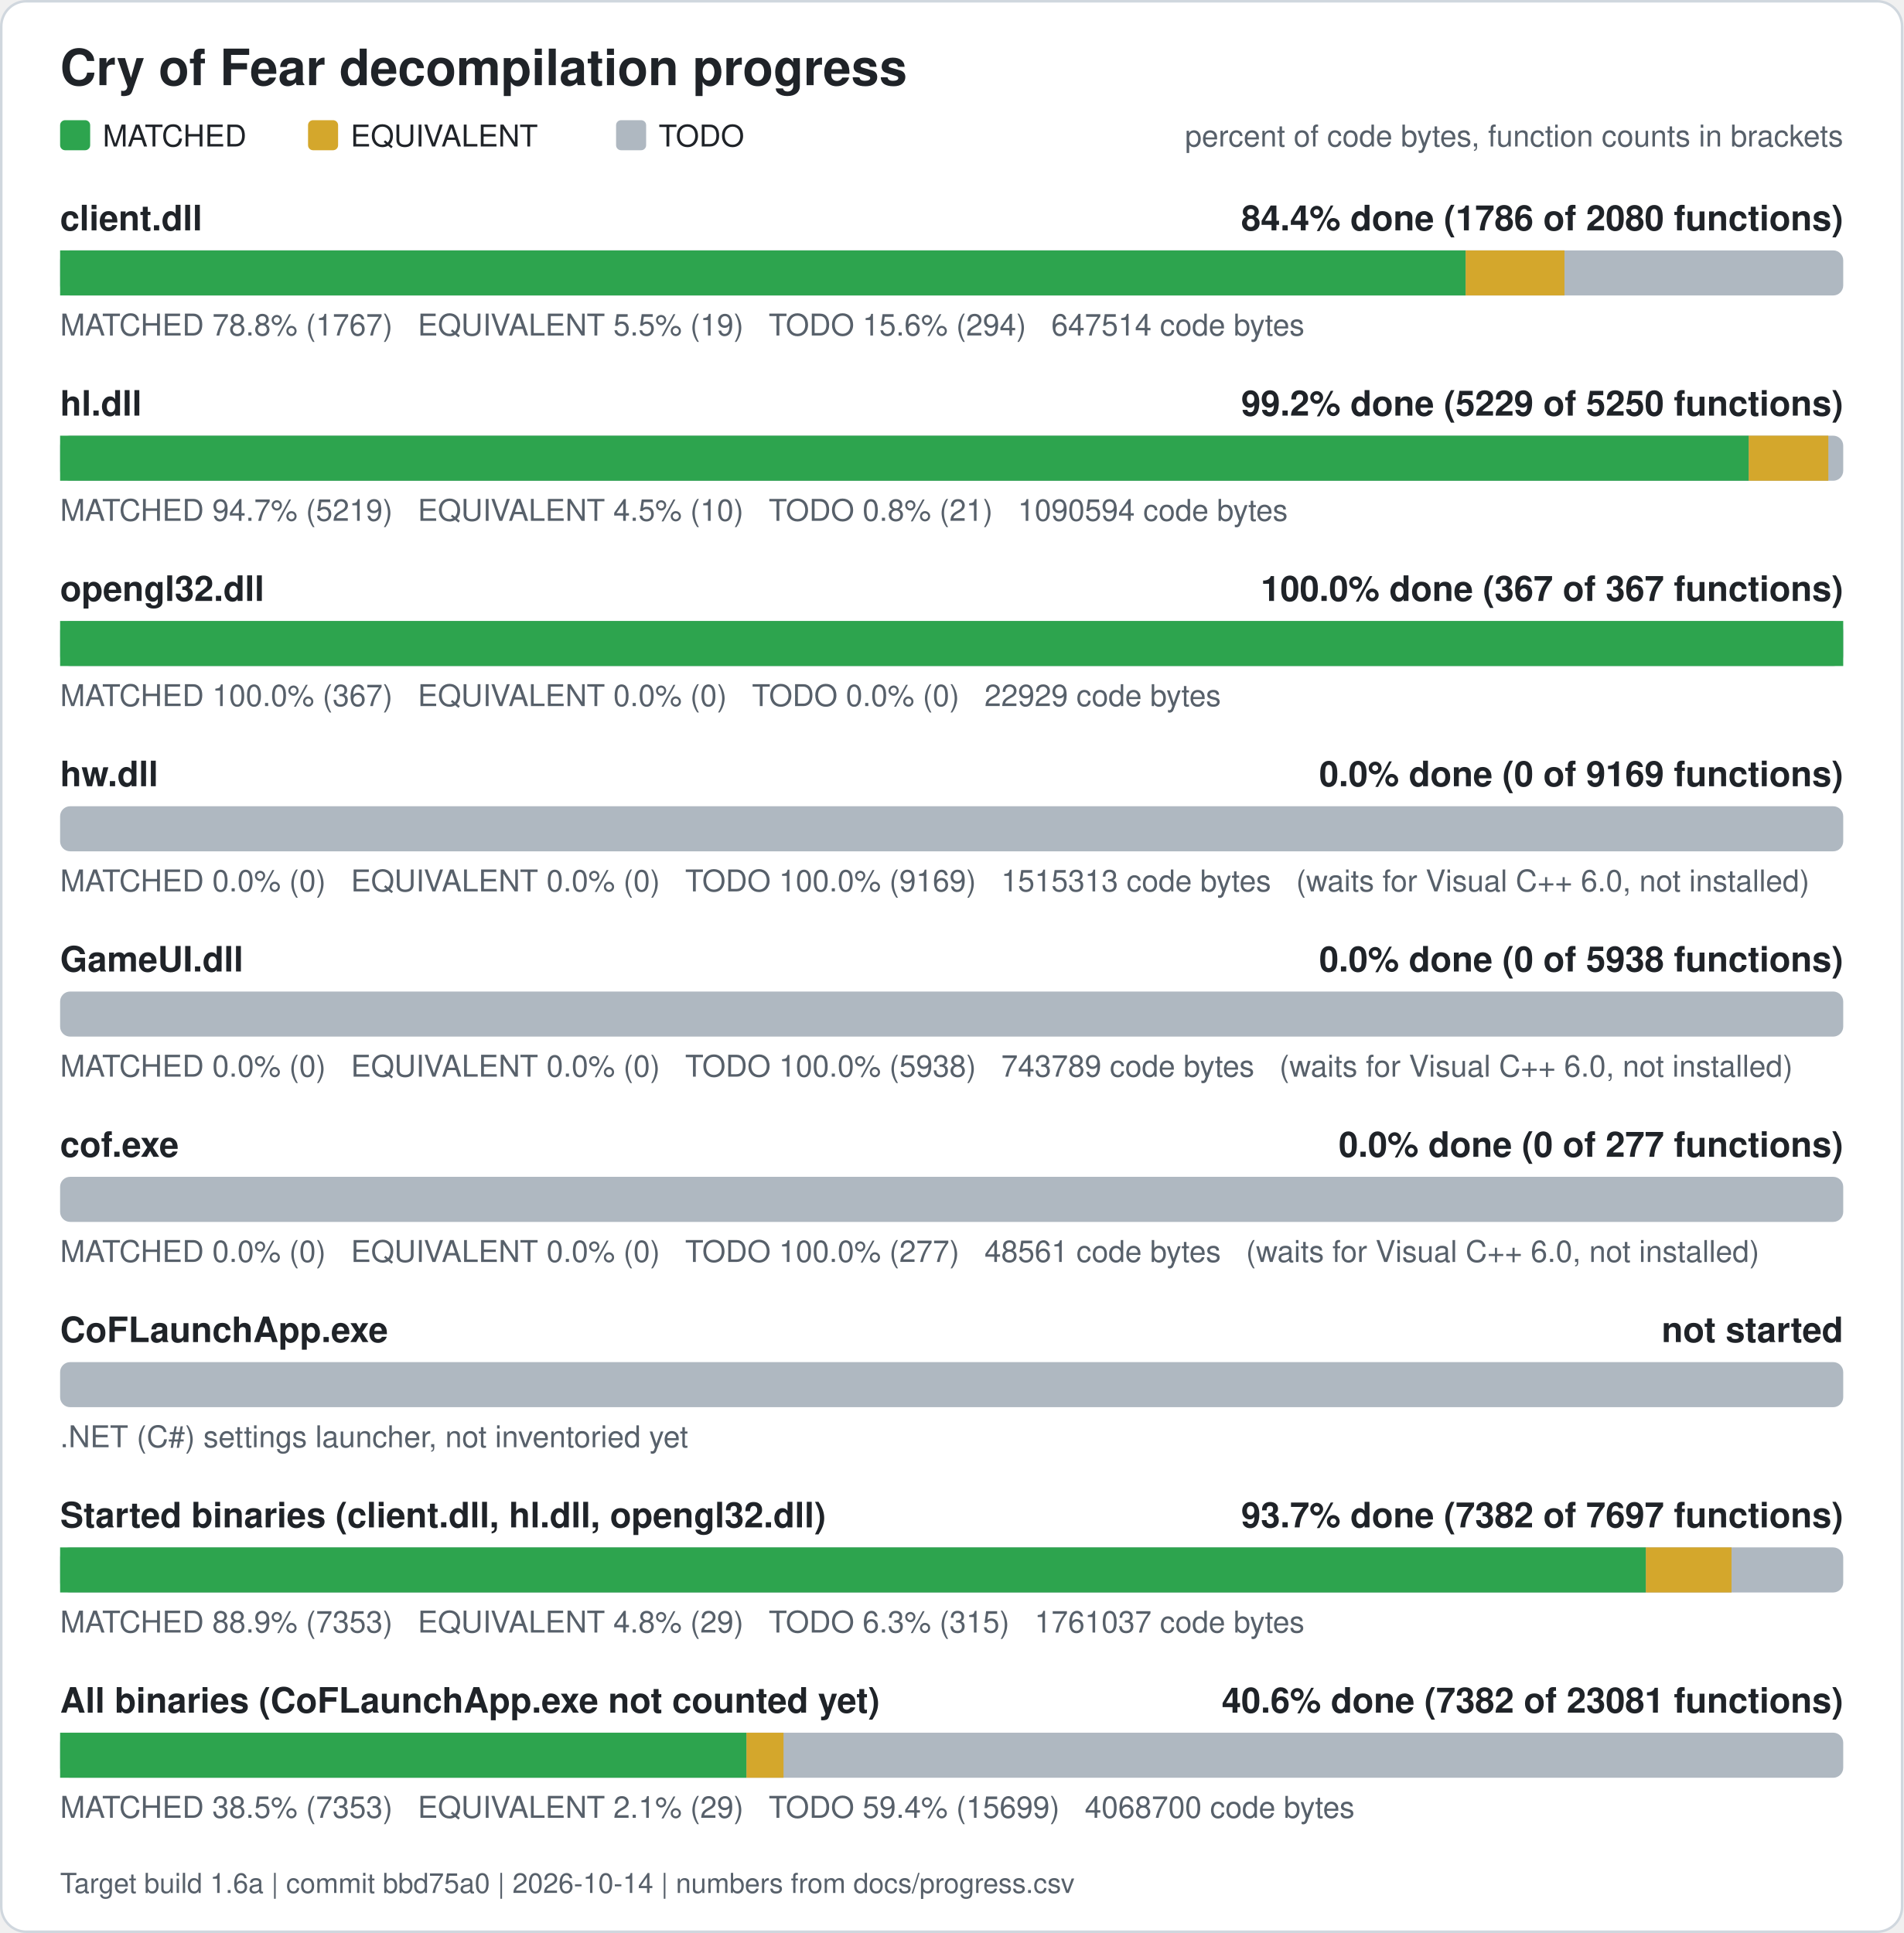
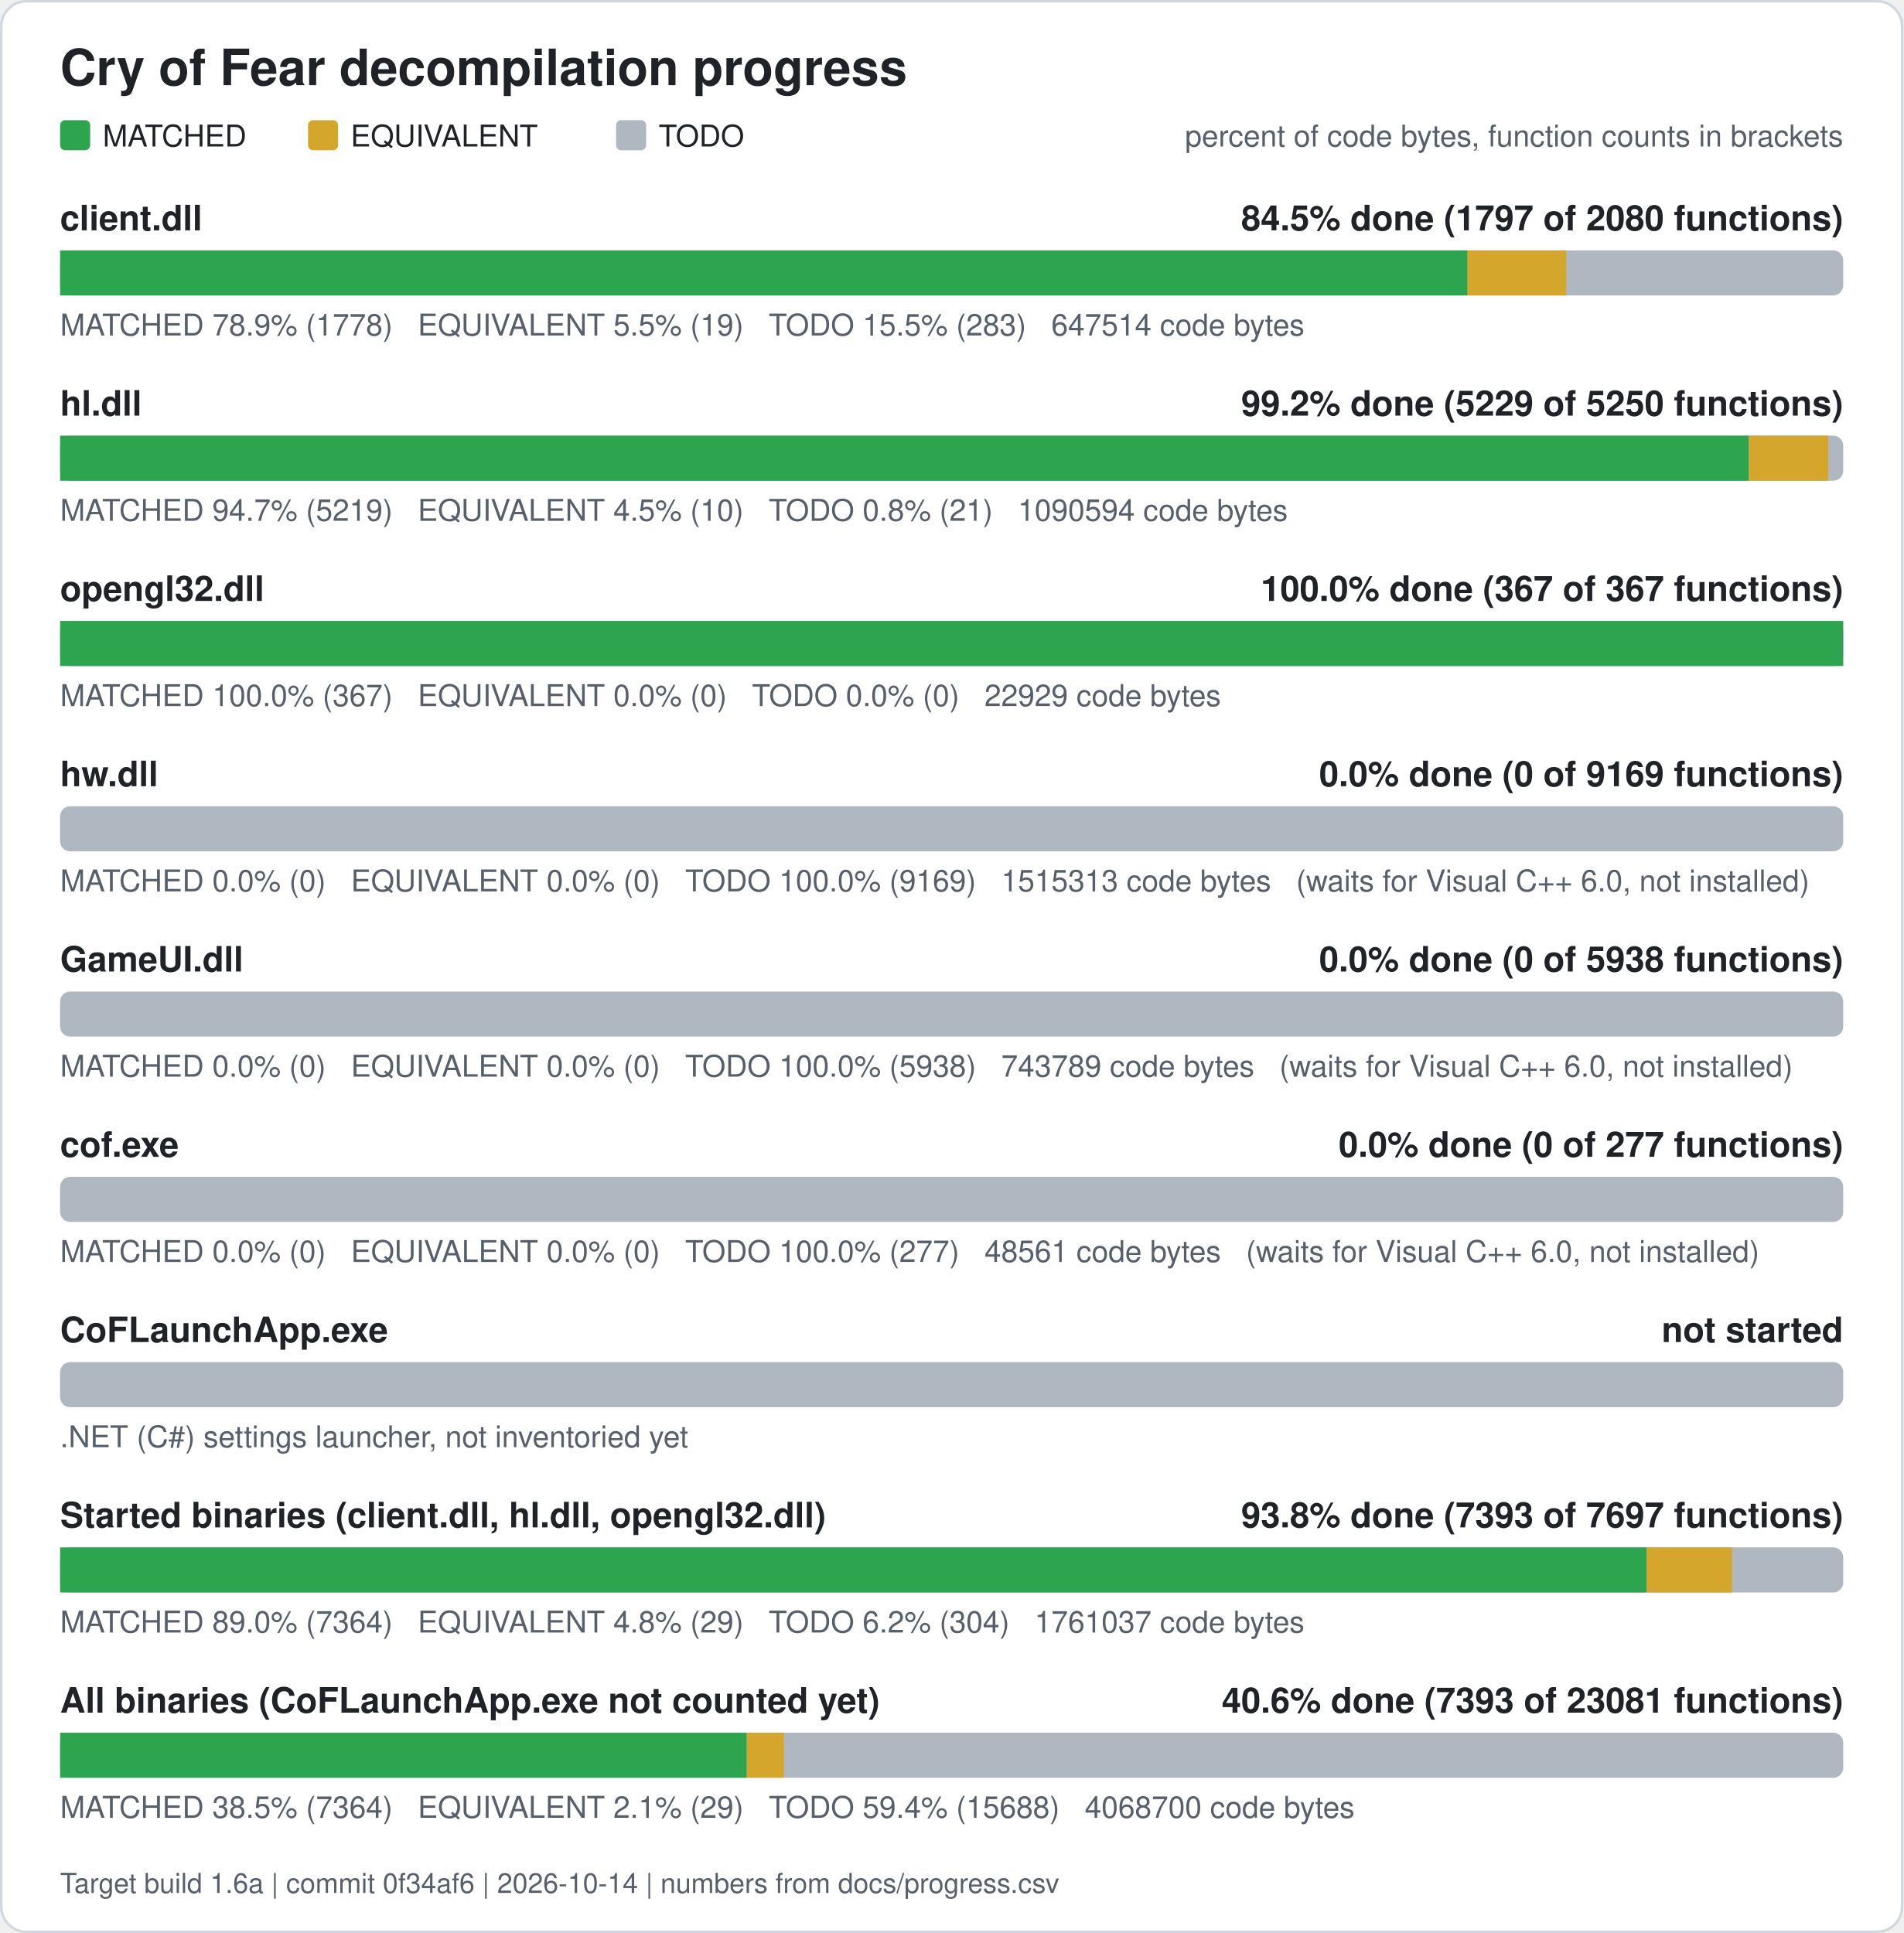
<svg xmlns="http://www.w3.org/2000/svg" width="760" height="772" viewBox="0 0 760 772" role="img" aria-label="Cry of Fear decompilation progress">
  <rect x="0.5" y="0.5" width="759" height="771" rx="10" fill="#ffffff" stroke="#d0d7de" />
  <text x="24" y="34" font-family="Segoe UI, Helvetica, Arial, sans-serif" font-size="20" font-weight="600" fill="#1f2328">Cry of Fear decompilation progress</text>
  <rect x="24" y="48" width="12" height="12" rx="2" fill="#2da44e" />
  <text x="41" y="58.5" font-family="Segoe UI, Helvetica, Arial, sans-serif" font-size="12" fill="#1f2328">MATCHED</text>
  <rect x="123" y="48" width="12" height="12" rx="2" fill="#d4a72c" />
  <text x="140" y="58.5" font-family="Segoe UI, Helvetica, Arial, sans-serif" font-size="12" fill="#1f2328">EQUIVALENT</text>
  <rect x="246" y="48" width="12" height="12" rx="2" fill="#afb8c1" />
  <text x="263" y="58.5" font-family="Segoe UI, Helvetica, Arial, sans-serif" font-size="12" fill="#1f2328">TODO</text>
  <text x="736" y="58.5" font-family="Segoe UI, Helvetica, Arial, sans-serif" font-size="12" fill="#57606a" text-anchor="end">percent of code bytes, function counts in brackets</text>
  <text x="24" y="92" font-family="Segoe UI, Helvetica, Arial, sans-serif" font-size="14" font-weight="600" fill="#1f2328">client.dll</text>
-   <text x="736" y="92" font-family="Segoe UI, Helvetica, Arial, sans-serif" font-size="14" font-weight="600" fill="#1f2328" text-anchor="end">84.4% done (1786 of 2080 functions)</text>
+   <text x="736" y="92" font-family="Segoe UI, Helvetica, Arial, sans-serif" font-size="14" font-weight="600" fill="#1f2328" text-anchor="end">84.5% done (1797 of 2080 functions)</text>
  <rect x="24" y="100" width="712" height="18" rx="4" fill="#afb8c1" />
-   <rect x="24.00" y="100" width="561.24" height="18" fill="#2da44e" />
-   <rect x="585.24" y="100" width="39.45" height="18" fill="#d4a72c" />
-   <text x="24" y="134" font-family="Segoe UI, Helvetica, Arial, sans-serif" font-size="12" fill="#57606a" xml:space="preserve">MATCHED 78.8% (1767)   EQUIVALENT 5.5% (19)   TODO 15.6% (294)   647514 code bytes</text>
+   <rect x="24.00" y="100" width="561.97" height="18" fill="#2da44e" />
+   <rect x="585.97" y="100" width="39.45" height="18" fill="#d4a72c" />
+   <text x="24" y="134" font-family="Segoe UI, Helvetica, Arial, sans-serif" font-size="12" fill="#57606a" xml:space="preserve">MATCHED 78.9% (1778)   EQUIVALENT 5.5% (19)   TODO 15.5% (283)   647514 code bytes</text>
  <text x="24" y="166" font-family="Segoe UI, Helvetica, Arial, sans-serif" font-size="14" font-weight="600" fill="#1f2328">hl.dll</text>
  <text x="736" y="166" font-family="Segoe UI, Helvetica, Arial, sans-serif" font-size="14" font-weight="600" fill="#1f2328" text-anchor="end">99.2% done (5229 of 5250 functions)</text>
  <rect x="24" y="174" width="712" height="18" rx="4" fill="#afb8c1" />
  <rect x="24.00" y="174" width="674.28" height="18" fill="#2da44e" />
  <rect x="698.28" y="174" width="31.77" height="18" fill="#d4a72c" />
  <text x="24" y="208" font-family="Segoe UI, Helvetica, Arial, sans-serif" font-size="12" fill="#57606a" xml:space="preserve">MATCHED 94.7% (5219)   EQUIVALENT 4.5% (10)   TODO 0.8% (21)   1090594 code bytes</text>
  <text x="24" y="240" font-family="Segoe UI, Helvetica, Arial, sans-serif" font-size="14" font-weight="600" fill="#1f2328">opengl32.dll</text>
  <text x="736" y="240" font-family="Segoe UI, Helvetica, Arial, sans-serif" font-size="14" font-weight="600" fill="#1f2328" text-anchor="end">100.0% done (367 of 367 functions)</text>
  <rect x="24" y="248" width="712" height="18" rx="4" fill="#afb8c1" />
  <rect x="24.00" y="248" width="712.00" height="18" fill="#2da44e" />
  <text x="24" y="282" font-family="Segoe UI, Helvetica, Arial, sans-serif" font-size="12" fill="#57606a" xml:space="preserve">MATCHED 100.0% (367)   EQUIVALENT 0.0% (0)   TODO 0.0% (0)   22929 code bytes</text>
  <text x="24" y="314" font-family="Segoe UI, Helvetica, Arial, sans-serif" font-size="14" font-weight="600" fill="#1f2328">hw.dll</text>
  <text x="736" y="314" font-family="Segoe UI, Helvetica, Arial, sans-serif" font-size="14" font-weight="600" fill="#1f2328" text-anchor="end">0.0% done (0 of 9169 functions)</text>
  <rect x="24" y="322" width="712" height="18" rx="4" fill="#afb8c1" />
  <text x="24" y="356" font-family="Segoe UI, Helvetica, Arial, sans-serif" font-size="12" fill="#57606a" xml:space="preserve">MATCHED 0.0% (0)   EQUIVALENT 0.0% (0)   TODO 100.0% (9169)   1515313 code bytes   (waits for Visual C++ 6.0, not installed)</text>
  <text x="24" y="388" font-family="Segoe UI, Helvetica, Arial, sans-serif" font-size="14" font-weight="600" fill="#1f2328">GameUI.dll</text>
  <text x="736" y="388" font-family="Segoe UI, Helvetica, Arial, sans-serif" font-size="14" font-weight="600" fill="#1f2328" text-anchor="end">0.0% done (0 of 5938 functions)</text>
  <rect x="24" y="396" width="712" height="18" rx="4" fill="#afb8c1" />
  <text x="24" y="430" font-family="Segoe UI, Helvetica, Arial, sans-serif" font-size="12" fill="#57606a" xml:space="preserve">MATCHED 0.0% (0)   EQUIVALENT 0.0% (0)   TODO 100.0% (5938)   743789 code bytes   (waits for Visual C++ 6.0, not installed)</text>
  <text x="24" y="462" font-family="Segoe UI, Helvetica, Arial, sans-serif" font-size="14" font-weight="600" fill="#1f2328">cof.exe</text>
  <text x="736" y="462" font-family="Segoe UI, Helvetica, Arial, sans-serif" font-size="14" font-weight="600" fill="#1f2328" text-anchor="end">0.0% done (0 of 277 functions)</text>
  <rect x="24" y="470" width="712" height="18" rx="4" fill="#afb8c1" />
  <text x="24" y="504" font-family="Segoe UI, Helvetica, Arial, sans-serif" font-size="12" fill="#57606a" xml:space="preserve">MATCHED 0.0% (0)   EQUIVALENT 0.0% (0)   TODO 100.0% (277)   48561 code bytes   (waits for Visual C++ 6.0, not installed)</text>
  <text x="24" y="536" font-family="Segoe UI, Helvetica, Arial, sans-serif" font-size="14" font-weight="600" fill="#1f2328">CoFLaunchApp.exe</text>
  <text x="736" y="536" font-family="Segoe UI, Helvetica, Arial, sans-serif" font-size="14" font-weight="600" fill="#1f2328" text-anchor="end">not started</text>
  <rect x="24" y="544" width="712" height="18" rx="4" fill="#afb8c1" />
  <text x="24" y="578" font-family="Segoe UI, Helvetica, Arial, sans-serif" font-size="12" fill="#57606a">.NET (C#) settings launcher, not inventoried yet</text>
  <text x="24" y="610" font-family="Segoe UI, Helvetica, Arial, sans-serif" font-size="14" font-weight="600" fill="#1f2328">Started binaries (client.dll, hl.dll, opengl32.dll)</text>
-   <text x="736" y="610" font-family="Segoe UI, Helvetica, Arial, sans-serif" font-size="14" font-weight="600" fill="#1f2328" text-anchor="end">93.7% done (7382 of 7697 functions)</text>
+   <text x="736" y="610" font-family="Segoe UI, Helvetica, Arial, sans-serif" font-size="14" font-weight="600" fill="#1f2328" text-anchor="end">93.8% done (7393 of 7697 functions)</text>
  <rect x="24" y="618" width="712" height="18" rx="4" fill="#afb8c1" />
-   <rect x="24.00" y="618" width="633.21" height="18" fill="#2da44e" />
-   <rect x="657.21" y="618" width="34.18" height="18" fill="#d4a72c" />
-   <text x="24" y="652" font-family="Segoe UI, Helvetica, Arial, sans-serif" font-size="12" fill="#57606a" xml:space="preserve">MATCHED 88.9% (7353)   EQUIVALENT 4.8% (29)   TODO 6.3% (315)   1761037 code bytes</text>
+   <rect x="24.00" y="618" width="633.48" height="18" fill="#2da44e" />
+   <rect x="657.48" y="618" width="34.18" height="18" fill="#d4a72c" />
+   <text x="24" y="652" font-family="Segoe UI, Helvetica, Arial, sans-serif" font-size="12" fill="#57606a" xml:space="preserve">MATCHED 89.0% (7364)   EQUIVALENT 4.8% (29)   TODO 6.2% (304)   1761037 code bytes</text>
  <text x="24" y="684" font-family="Segoe UI, Helvetica, Arial, sans-serif" font-size="14" font-weight="600" fill="#1f2328">All binaries (CoFLaunchApp.exe not counted yet)</text>
-   <text x="736" y="684" font-family="Segoe UI, Helvetica, Arial, sans-serif" font-size="14" font-weight="600" fill="#1f2328" text-anchor="end">40.6% done (7382 of 23081 functions)</text>
+   <text x="736" y="684" font-family="Segoe UI, Helvetica, Arial, sans-serif" font-size="14" font-weight="600" fill="#1f2328" text-anchor="end">40.6% done (7393 of 23081 functions)</text>
  <rect x="24" y="692" width="712" height="18" rx="4" fill="#afb8c1" />
-   <rect x="24.00" y="692" width="274.07" height="18" fill="#2da44e" />
-   <rect x="298.07" y="692" width="14.79" height="18" fill="#d4a72c" />
-   <text x="24" y="726" font-family="Segoe UI, Helvetica, Arial, sans-serif" font-size="12" fill="#57606a" xml:space="preserve">MATCHED 38.5% (7353)   EQUIVALENT 2.1% (29)   TODO 59.4% (15699)   4068700 code bytes</text>
-   <text x="24" y="756" font-family="Segoe UI, Helvetica, Arial, sans-serif" font-size="11" fill="#57606a">Target build 1.6a | commit bbd75a0 | 2026-10-14 | numbers from docs/progress.csv</text>
+   <rect x="24.00" y="692" width="274.18" height="18" fill="#2da44e" />
+   <rect x="298.18" y="692" width="14.79" height="18" fill="#d4a72c" />
+   <text x="24" y="726" font-family="Segoe UI, Helvetica, Arial, sans-serif" font-size="12" fill="#57606a" xml:space="preserve">MATCHED 38.5% (7364)   EQUIVALENT 2.1% (29)   TODO 59.4% (15688)   4068700 code bytes</text>
+   <text x="24" y="756" font-family="Segoe UI, Helvetica, Arial, sans-serif" font-size="11" fill="#57606a">Target build 1.6a | commit 0f34af6 | 2026-10-14 | numbers from docs/progress.csv</text>
</svg>
